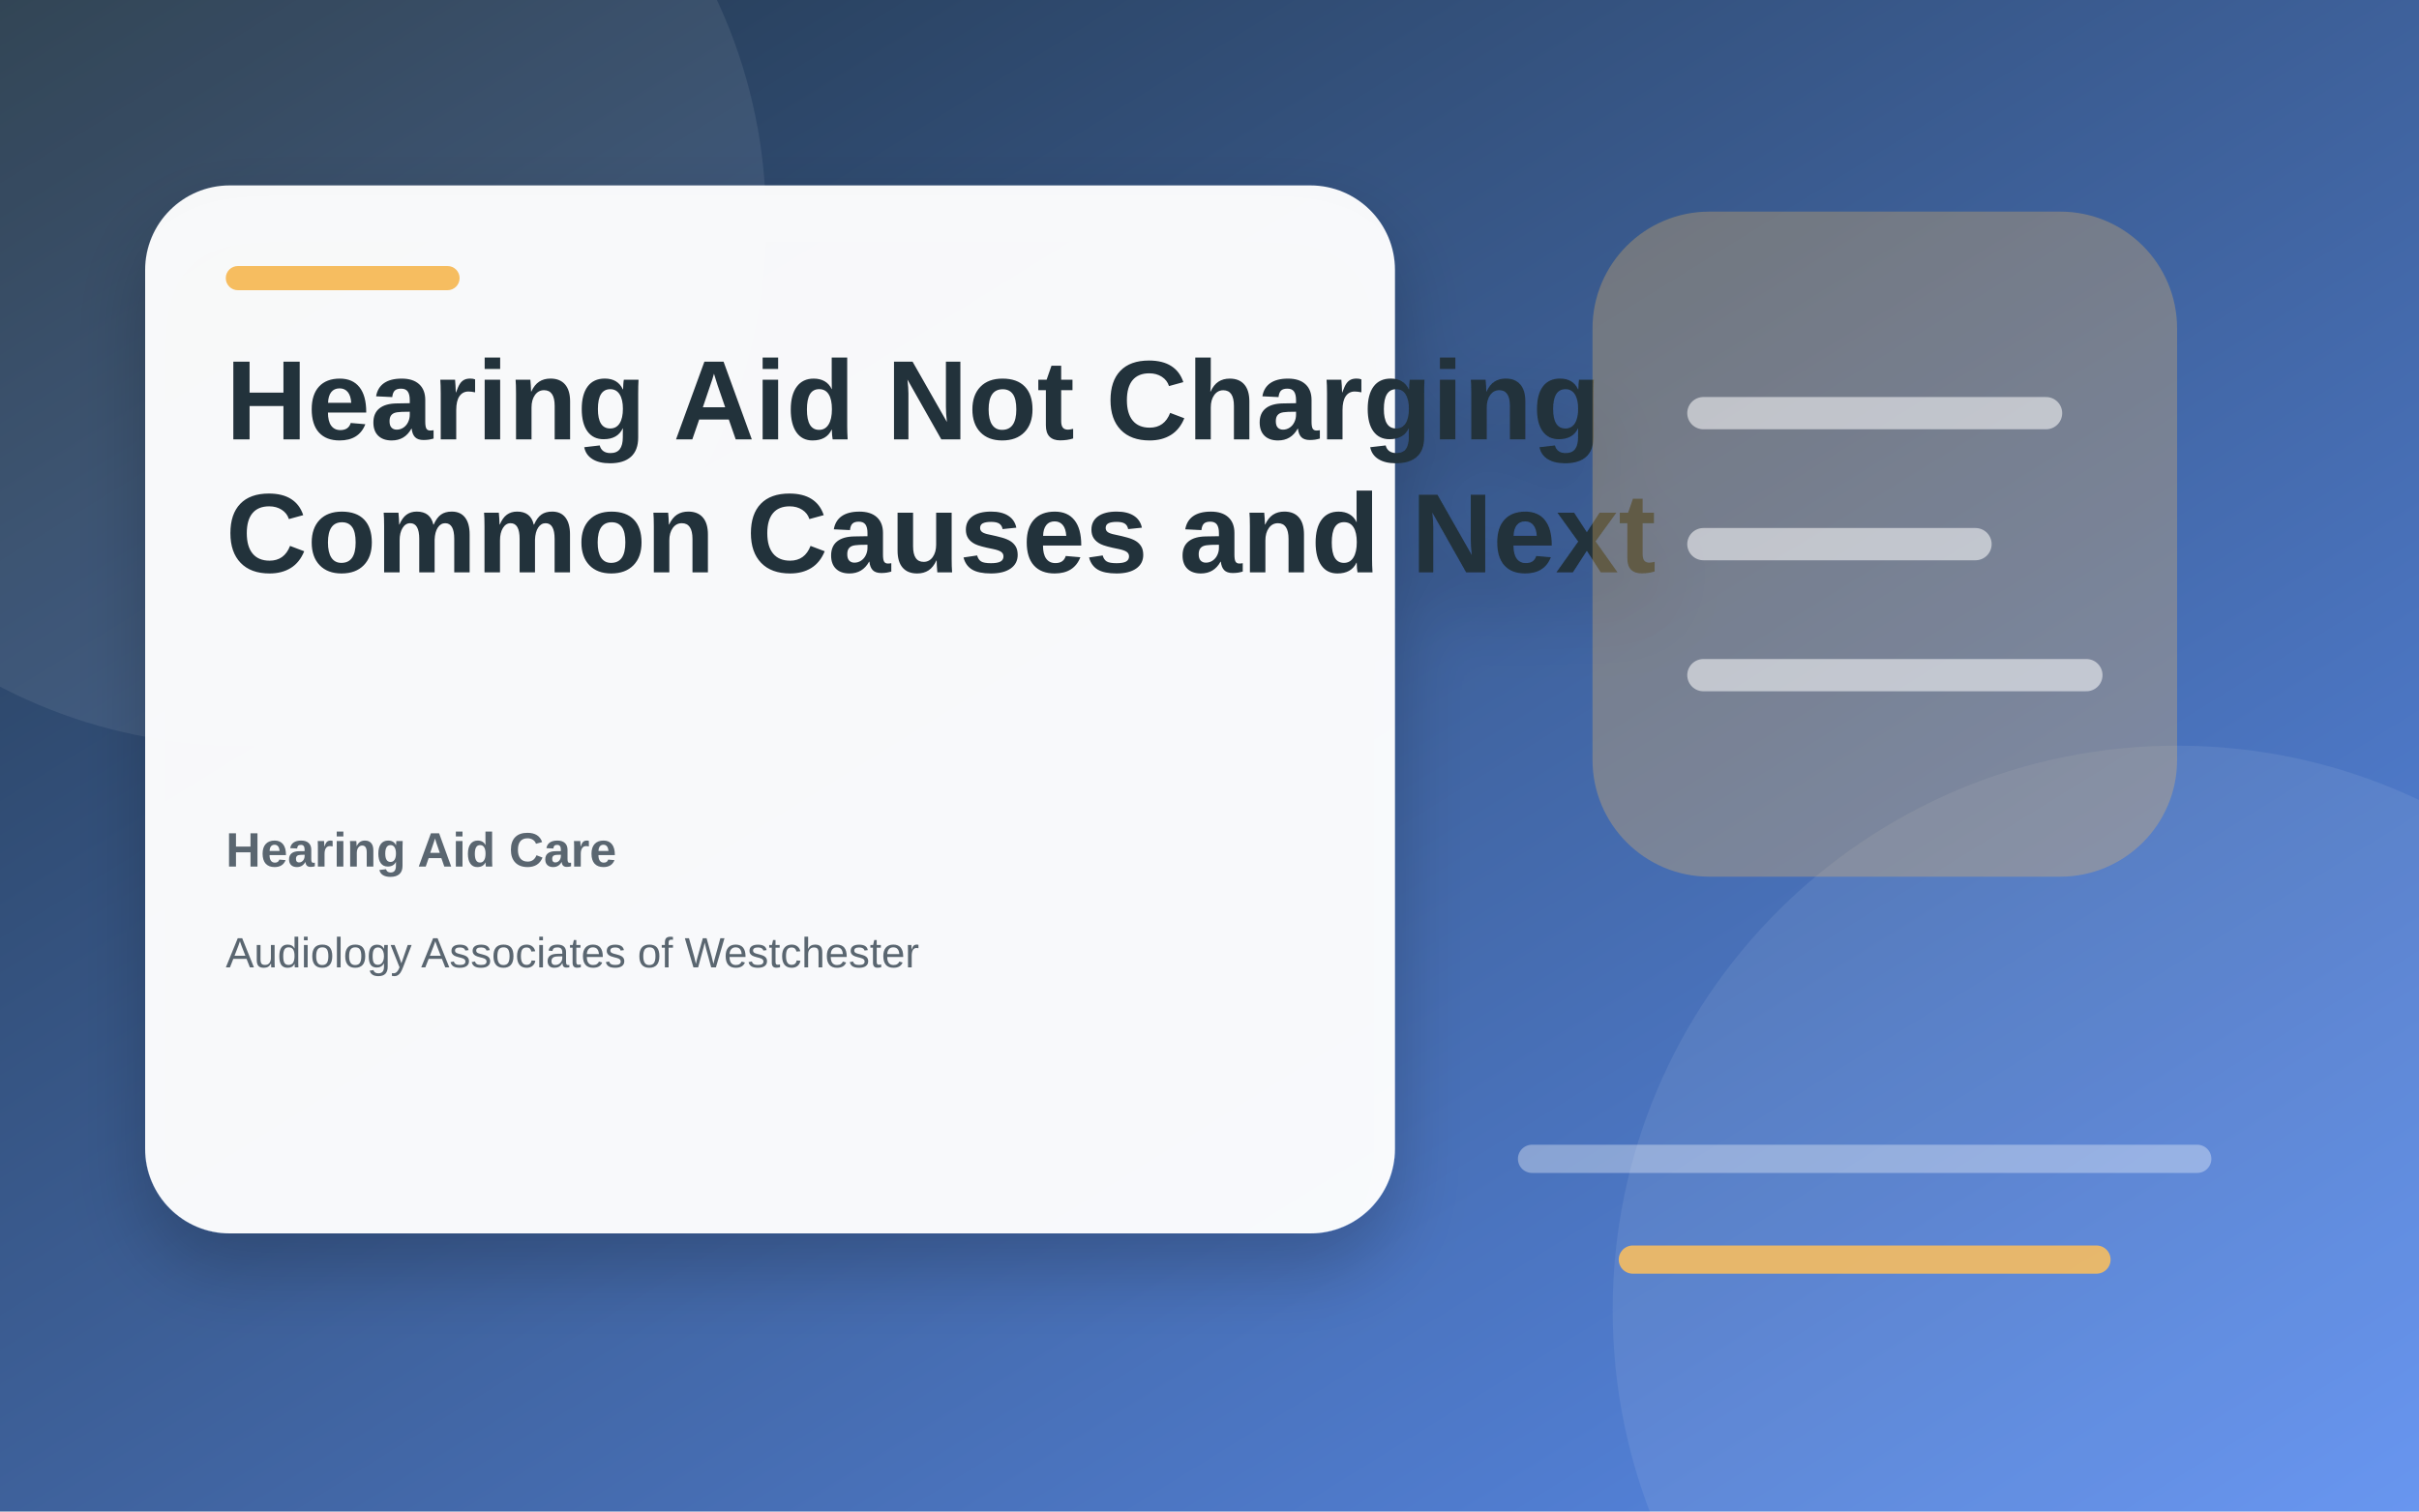
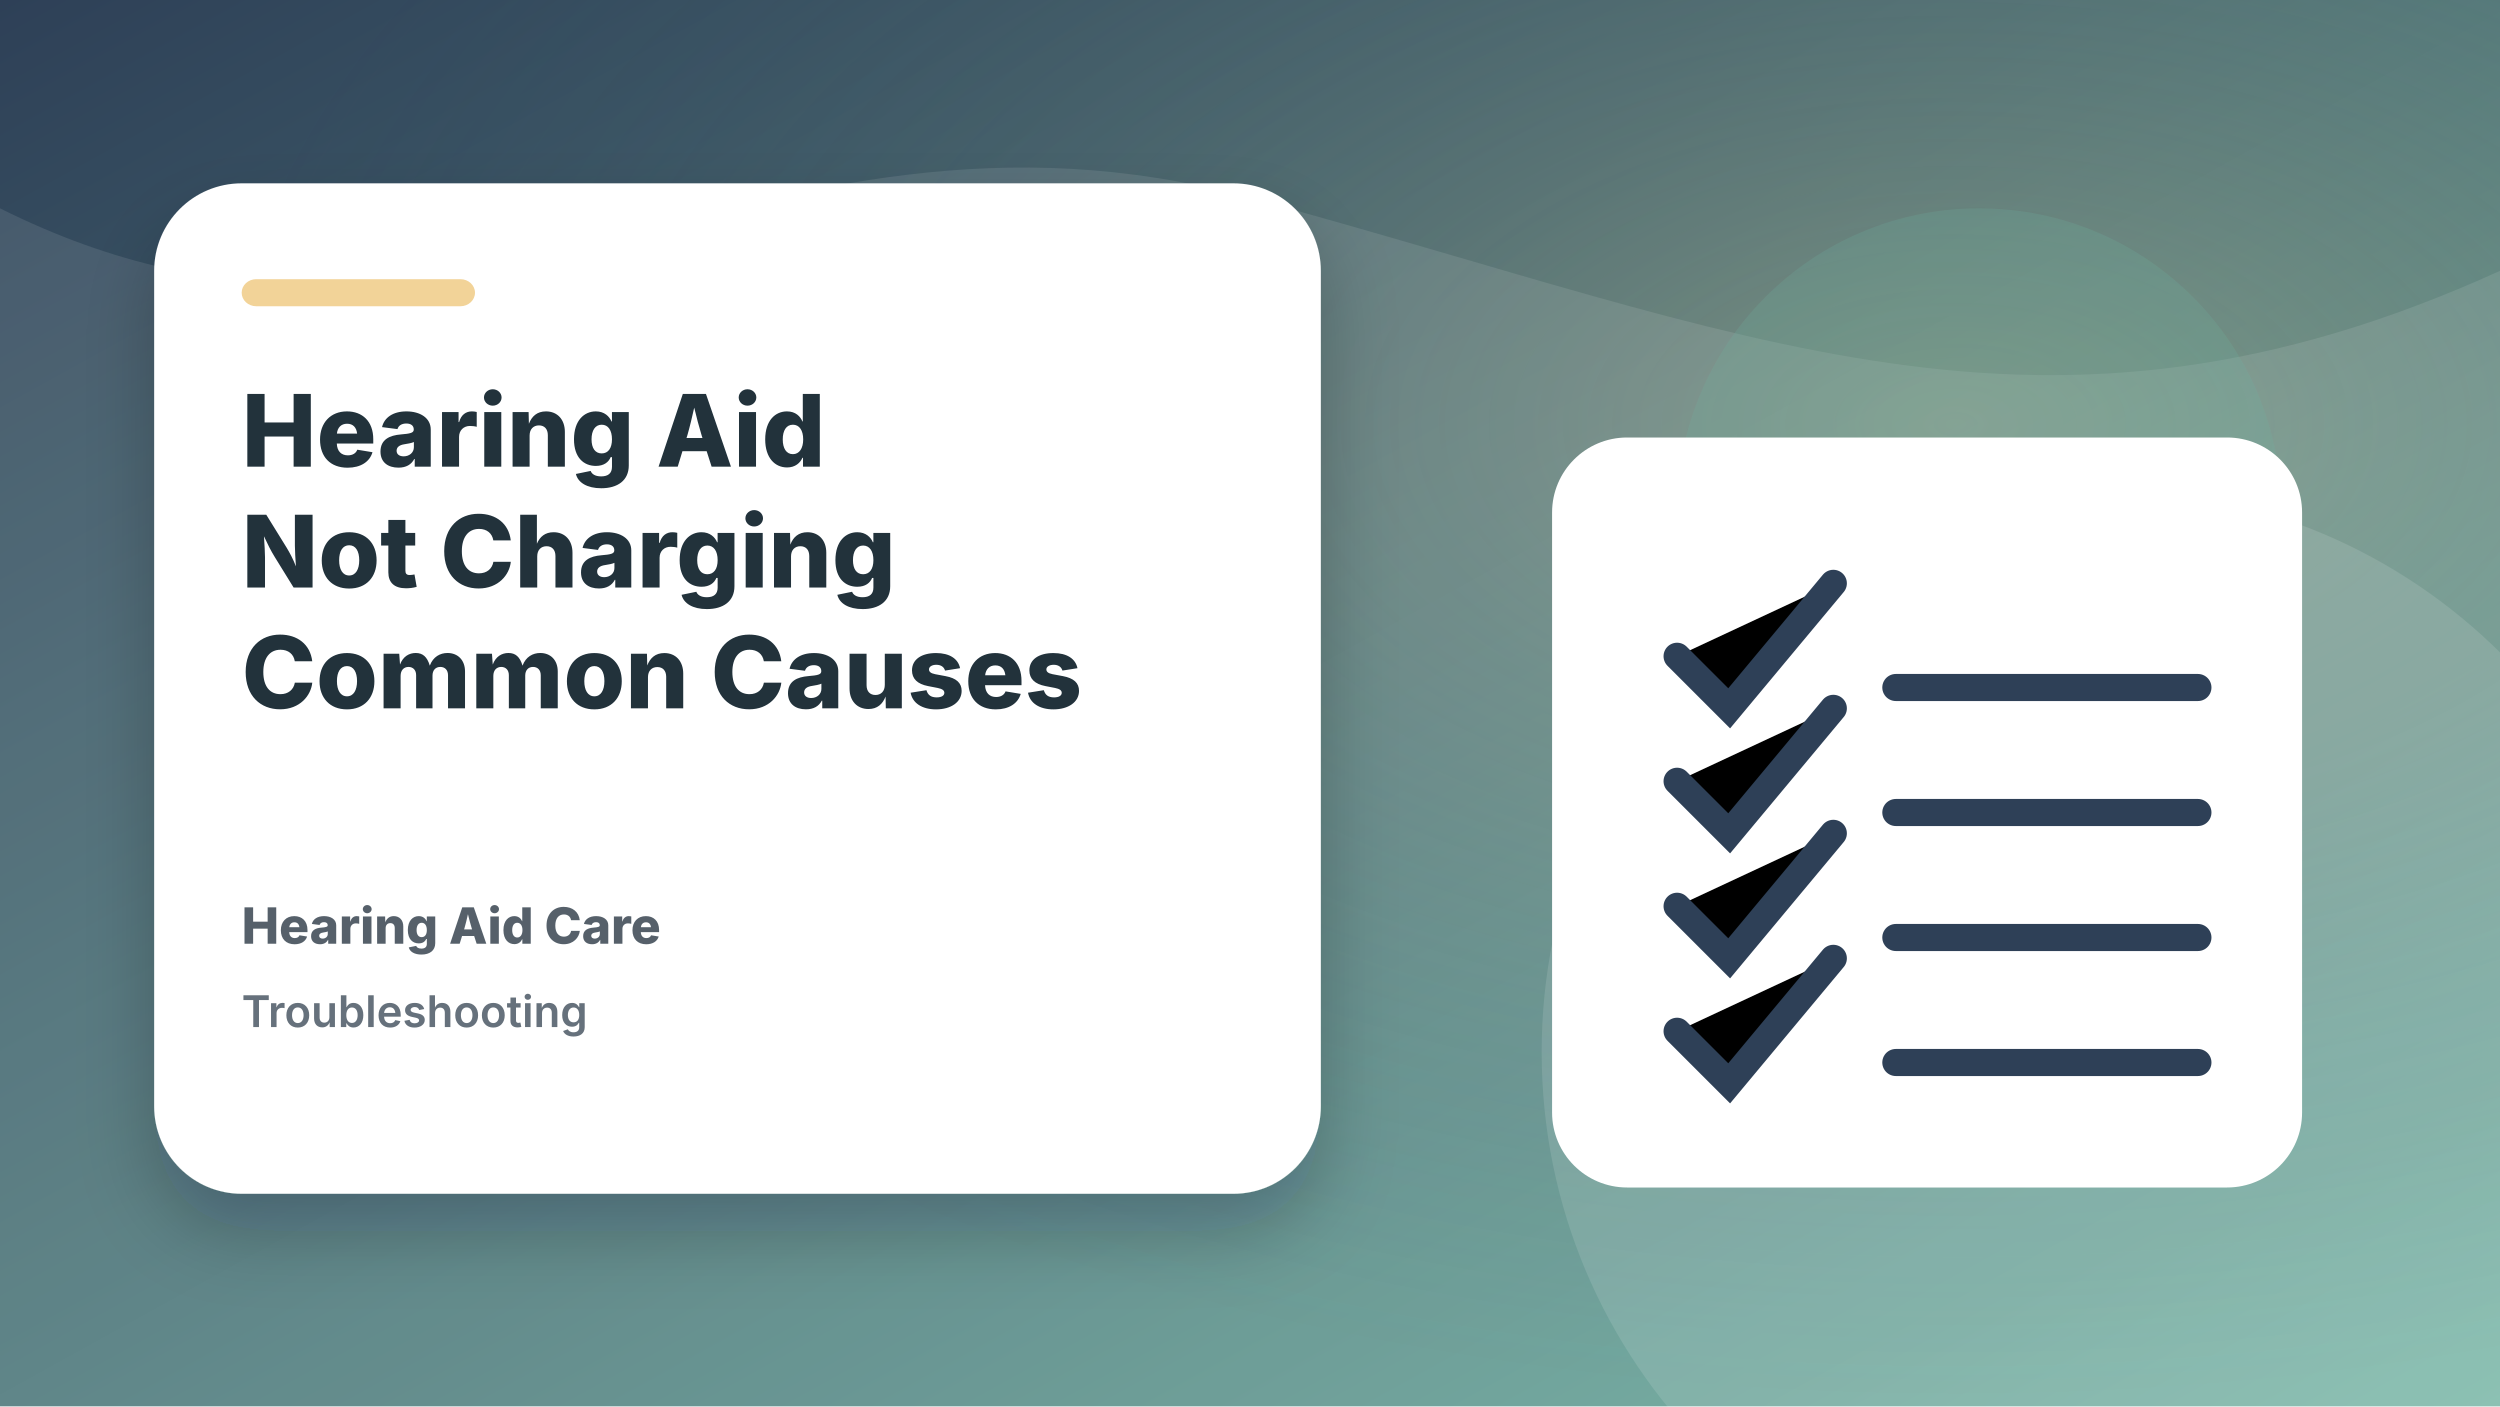
- <svg xmlns="http://www.w3.org/2000/svg" width="1200" height="750" viewBox="0 0 1200 750">
+ <svg xmlns="http://www.w3.org/2000/svg" width="1200" height="675" viewBox="0 0 1200 675" role="img" aria-labelledby="title desc">
  <defs>
-     <linearGradient id="g" x1="0" y1="0" x2="1" y2="1">
-       <stop offset="0" stop-color="#213547" />
-       <stop offset="1" stop-color="#5b8def" />
+     <linearGradient id="bg" x1="0" x2="1" y1="0" y2="1">
+       <stop offset="0" stop-color="#2e4057" />
+       <stop offset="1" stop-color="#6fb1a0" />
    </linearGradient>
-     <filter id="s">
-       <feDropShadow dx="0" dy="18" stdDeviation="18" flood-opacity=".22" />
+     <radialGradient id="glow" cx="78%" cy="30%" r="70%">
+       <stop offset="0" stop-color="#f2d398" stop-opacity=".28" />
+       <stop offset="1" stop-color="#2e4057" stop-opacity="0" />
+     </radialGradient>
+     <filter id="shadow" x="-20%" y="-20%" width="140%" height="140%">
+       <feDropShadow dx="0" dy="18" stdDeviation="18" flood-color="#001927" flood-opacity=".24" />
    </filter>
  </defs>
-   <rect width="1200" height="750" fill="url(#g)" />
-   <circle cx="120" cy="110" r="260" fill="#fff" opacity=".08" />
-   <circle cx="1080" cy="650" r="280" fill="#fff" opacity=".08" />
-   <g filter="url(#s)">
-     <rect x="72" y="92" width="620" height="520" rx="42" fill="#fff" opacity=".96" />
-     <rect x="112" y="132" width="116" height="12" rx="6" fill="#f6bd60" />
-     <text x="112" y="218" font-family="Arial,Helvetica,sans-serif" font-size="56" font-weight="800" fill="#24313a">
-       <tspan x="112">Hearing Aid Not Charging</tspan>
-       <tspan x="112" dy="66">Common Causes and Next</tspan>
+   <rect width="1200" height="675" fill="url(#bg)" />
+   <rect width="1200" height="675" fill="url(#glow)" />
+   <path d="M0 100 C220 210 360 30 600 95 S980 230 1200 130 V675 H0Z" fill="#ffffff" opacity=".10" />
+   <circle cx="950" cy="245" r="145" fill="#6fb1a0" opacity=".22" />
+   <circle cx="1010" cy="505" r="270" fill="#ffffff" opacity=".12" />
+   <rect x="745" y="210" width="360" height="360" rx="36" fill="#ffffff" />
+   <g stroke="#2e4057" stroke-width="13" stroke-linecap="round">
+     <path d="M805 315 l25 25 l50 -60" />
+     <line x1="910" y1="330" x2="1055" y2="330" />
+     <path d="M805 375 l25 25 l50 -60" />
+     <line x1="910" y1="390" x2="1055" y2="390" />
+     <path d="M805 435 l25 25 l50 -60" />
+     <line x1="910" y1="450" x2="1055" y2="450" />
+     <path d="M805 495 l25 25 l50 -60" />
+     <line x1="910" y1="510" x2="1055" y2="510" />
+   </g>
+   <g filter="url(#shadow)">
+     <rect x="74" y="88" width="560" height="485" rx="42" fill="#ffffff" />
+     <rect x="116" y="134" width="112" height="13" rx="7" fill="#f2d398" />
+     <text x="116" y="224" font-family="Inter, Arial, sans-serif" font-size="48" font-weight="800" fill="#20313b">
+       <tspan x="116" dy="0">Hearing Aid</tspan>
+       <tspan x="116" dy="58">Not Charging</tspan>
+       <tspan x="116" dy="58">Common Causes</tspan>
    </text>
-     <text x="112" y="430" font-family="Arial,Helvetica,sans-serif" font-size="24" font-weight="700" fill="#5a6670">Hearing Aid Care</text>
-     <text x="112" y="480" font-family="Arial,Helvetica,sans-serif" font-size="21" fill="#5a6670">Audiology Associates of Westchester</text>
+     <text x="116" y="453" font-family="Inter, Arial, sans-serif" font-size="24" font-weight="800" fill="#56616b">Hearing Aid Care</text>
+     <text x="116" y="493" font-family="Inter, Arial, sans-serif" font-size="21" font-weight="600" fill="#66717b">Troubleshooting</text>
  </g>
-   <g>
-     <rect x="790" y="105" width="290" height="330" rx="58" fill="#f6bd60" opacity=".3" />
-     <path d="M845 205h170M845 270h135M845 335h190" stroke="#fff" stroke-width="16" stroke-linecap="round" opacity=".55" />
-   </g>
-   <path d="M760 575h330" stroke="#fff" stroke-width="14" stroke-linecap="round" opacity=".35" />
-   <path d="M810 625h230" stroke="#f6bd60" stroke-width="14" stroke-linecap="round" opacity=".9" />
</svg>
